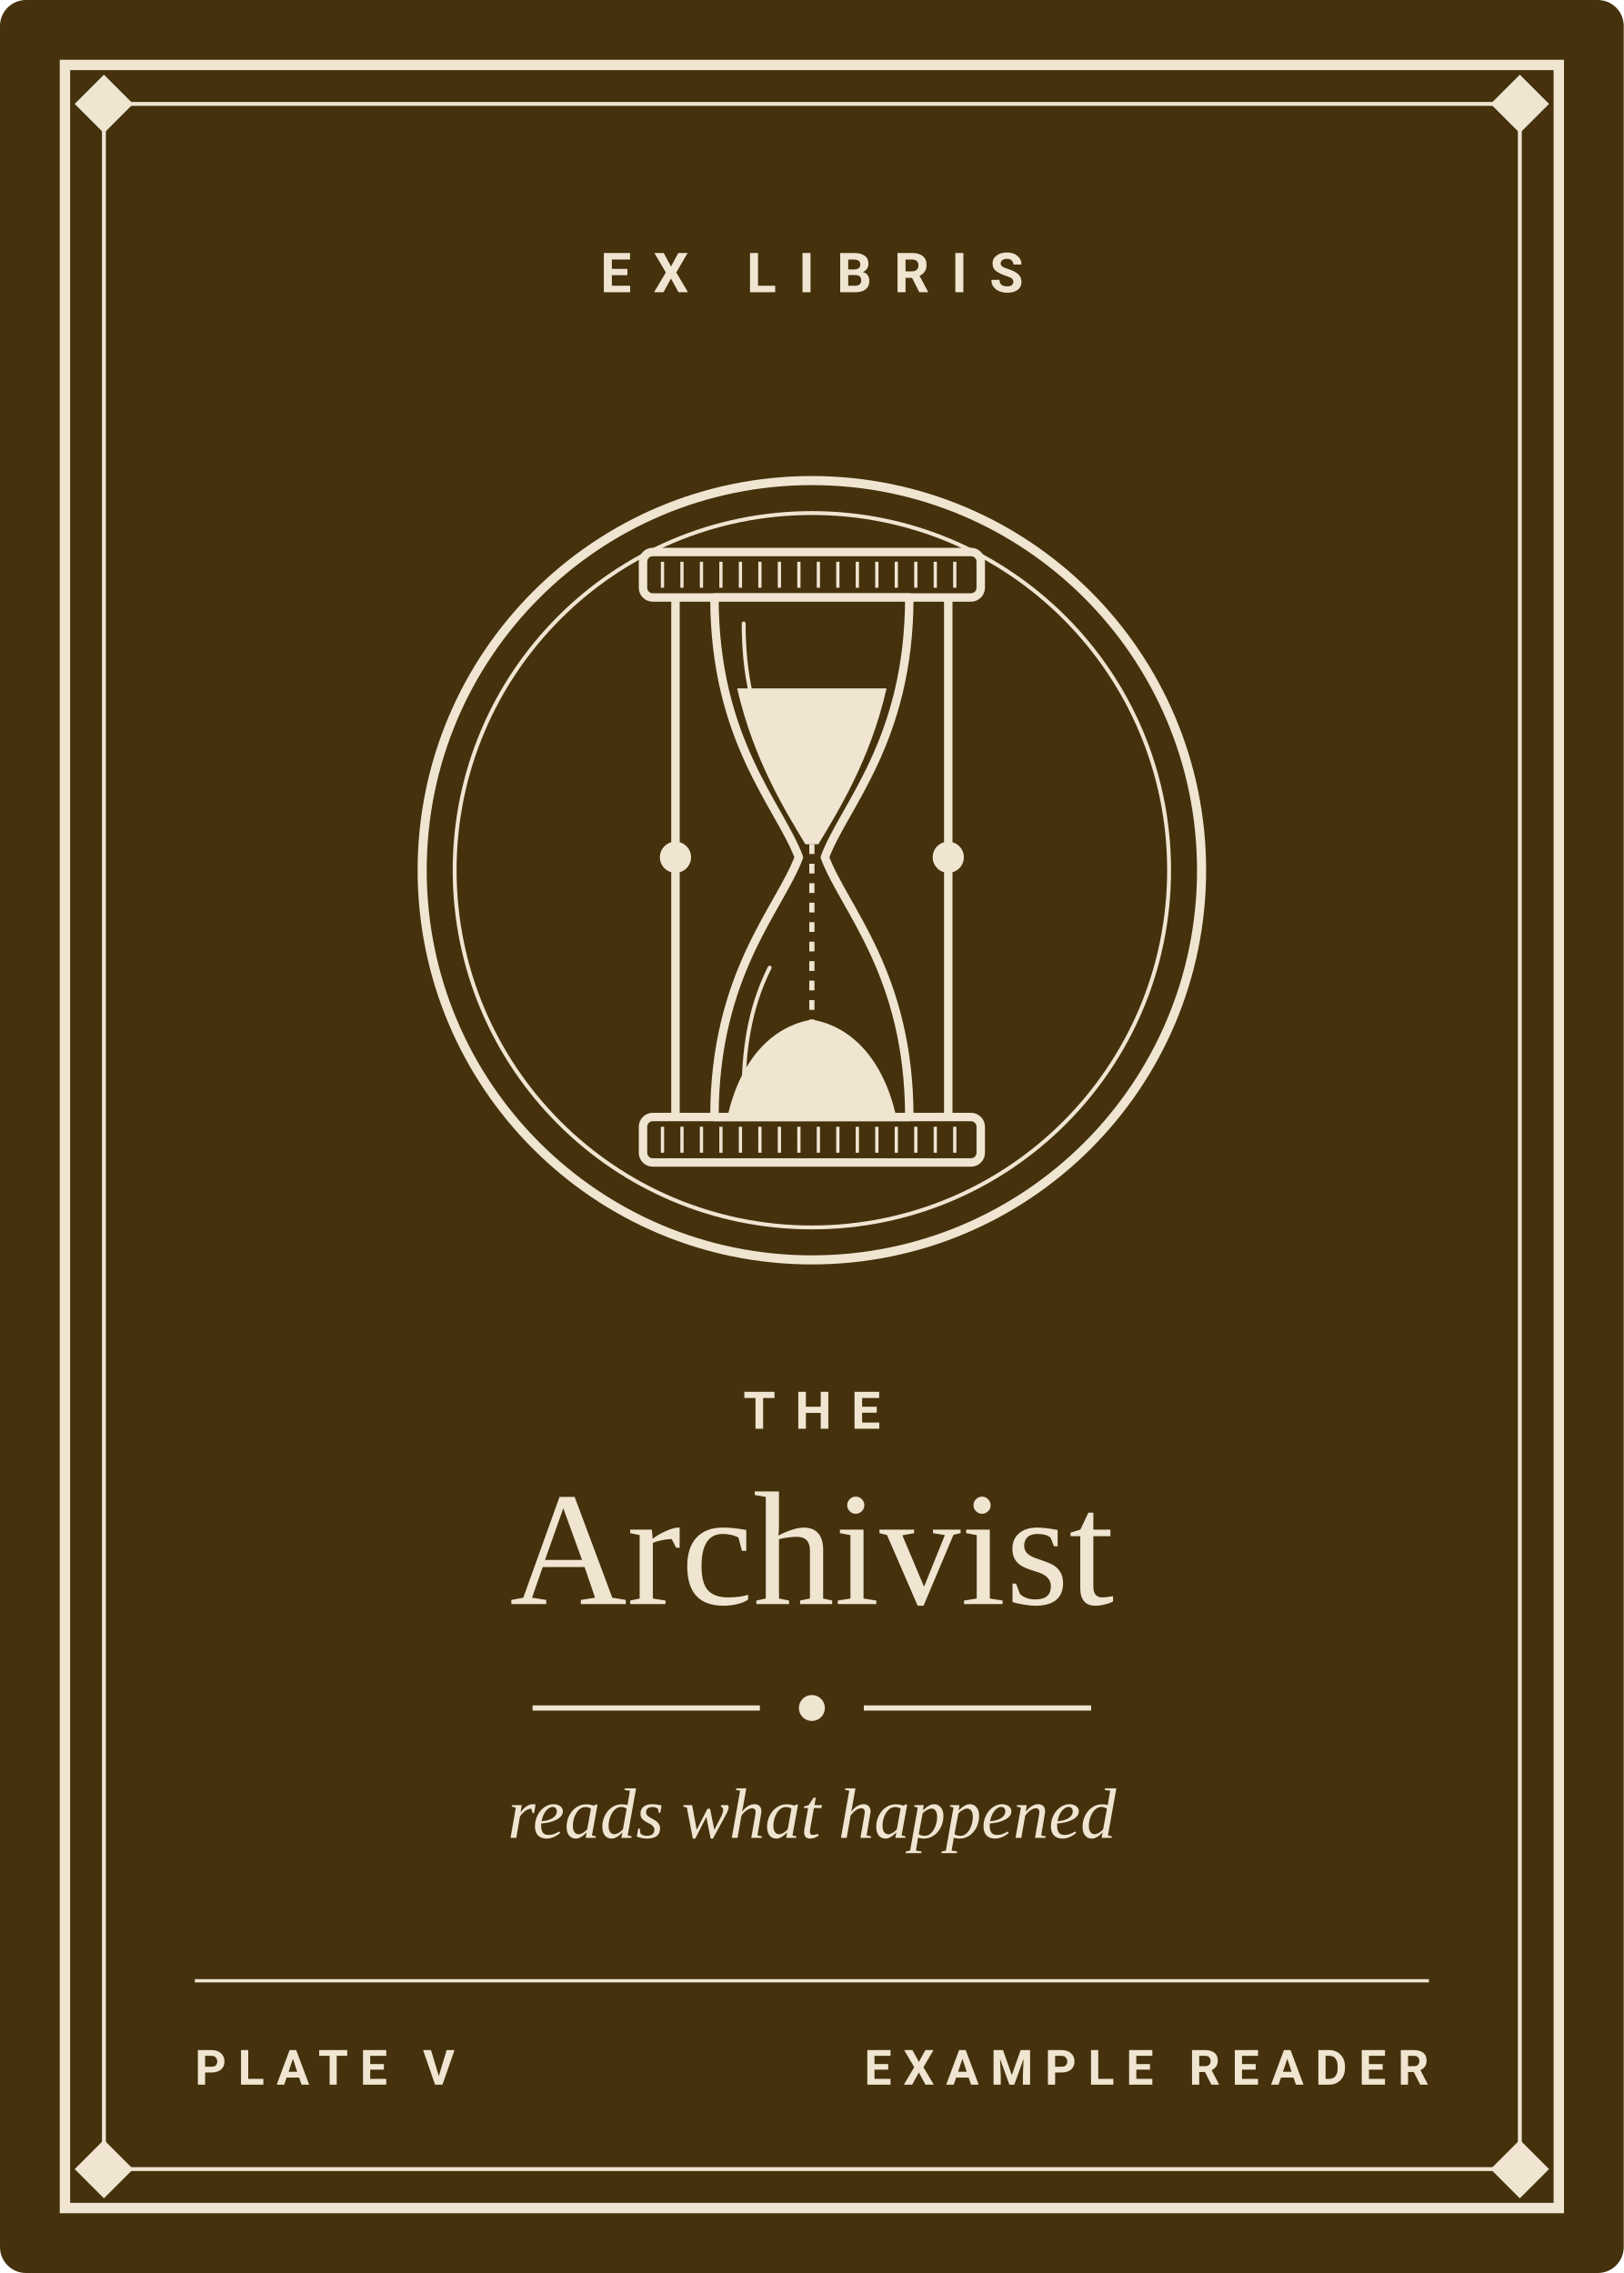
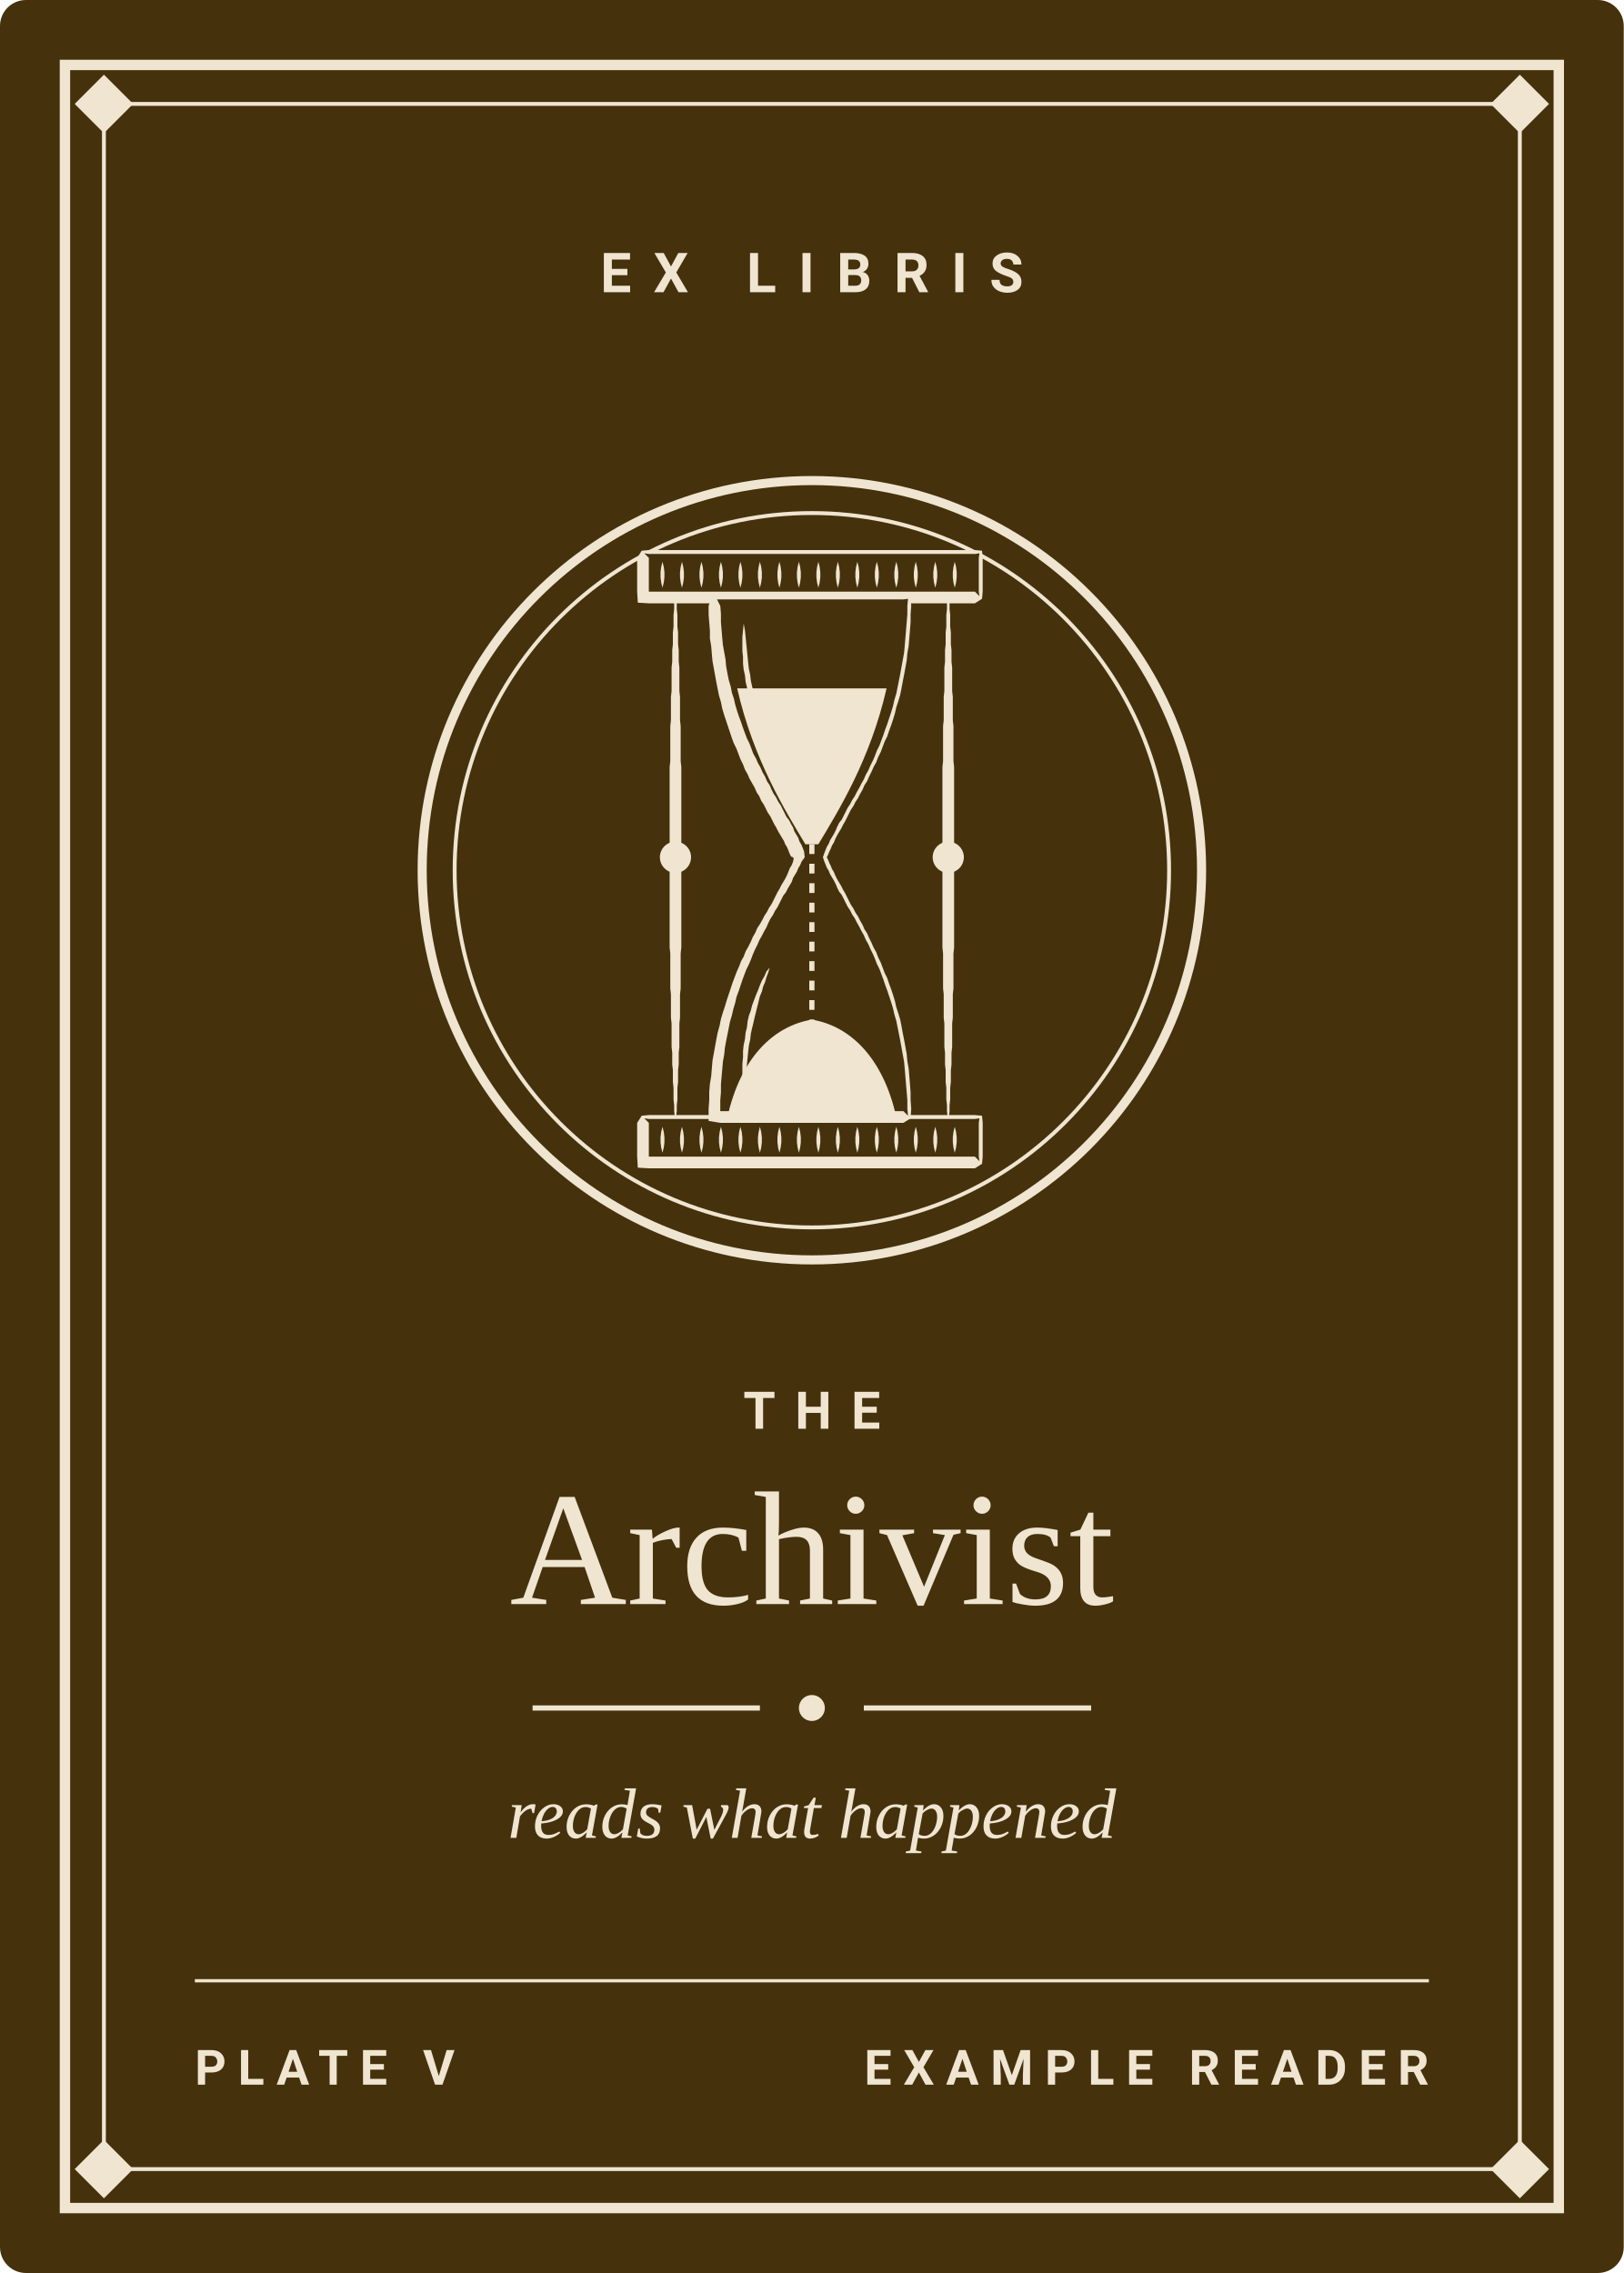
<svg xmlns="http://www.w3.org/2000/svg" class="plate id-arch" viewBox="0 0 250 350" width="250" height="350" role="img" aria-label="The Archivist reader card">
  <style>.pg,.pgf,.gg{fill:#45310c}.pl{stroke:#efe5d1;fill:none}.pf,.pt,.gd,.gi{fill:#efe5d1}.pgl{fill:#45310c;stroke:#efe5d1}.pgs,.gr,.gs{stroke:#45310c;fill:none}.gk{stroke:#efe5d1;fill:none}</style>
  <rect class="pg" width="250" height="350" rx="4" />
  <rect class="pl" x="10" y="10" width="230" height="330" stroke-width="1.6" />
  <rect class="pl" x="16" y="16" width="218" height="318" stroke-width=".6" />
  <path class="pf" d="M16 11.5L20.5 16L16 20.5L11.5 16ZM234 11.5L238.5 16L234 20.5L229.5 16ZM16 329.5L20.5 334L16 338.5L11.5 334ZM234 329.5L238.5 334L234 338.5L229.5 334Z" />
  <text class="pt" x="125" y="45" text-anchor="middle" font-size="8.5" letter-spacing="3.4" font-family="-apple-system, BlinkMacSystemFont, 'Segoe UI', Roboto, sans-serif" font-weight="600">EX LIBRIS</text>
  <circle class="pl" cx="125" cy="134" r="60" stroke-width="1.4" />
  <circle class="pl" cx="125" cy="134" r="55" stroke-width=".6" />
-   <rect class="pgl" x="99" y="85" width="52" height="7" rx="1.5" stroke-width="1.3" />
-   <rect class="pgl" x="99" y="172" width="52" height="7" rx="1.5" stroke-width="1.3" />
-   <path class="pl" d="M102 86.5V90.5M102 173.5V177.5M105 86.5V90.5M105 173.5V177.5M108 86.5V90.5M108 173.5V177.5M111 86.5V90.5M111 173.5V177.5M114 86.5V90.5M114 173.5V177.5M117 86.5V90.5M117 173.5V177.5M120 86.5V90.5M120 173.5V177.5M123 86.5V90.5M123 173.5V177.5M126 86.5V90.5M126 173.5V177.5M129 86.5V90.5M129 173.5V177.5M132 86.5V90.5M132 173.5V177.5M135 86.5V90.5M135 173.5V177.5M138 86.5V90.5M138 173.5V177.5M141 86.5V90.5M141 173.5V177.5M144 86.5V90.5M144 173.5V177.5M147 86.5V90.5M147 173.5V177.5" stroke-width=".5" />
-   <path class="pl" d="M104 92V172M146 92V172" stroke-width="1.3" />
+   <path class="pgf" d="M99 85H151V92H99Z" />
+   <path class="pf" d="M99.2 85.2L99.9 85.3L100.8 85.3L101.7 85.3L102.6 85.3L103.5 85.3L104.4 85.3L105.3 85.3L106.2 85.3L107.1 85.3L108 85.3L108.9 85.3L109.8 85.3L110.7 85.3L111.6 85.3L112.4 85.3L113.3 85.3L114.2 85.3L115.1 85.3L116 85.3L116.9 85.3L117.8 85.3L118.7 85.3L119.6 85.3L120.5 85.3L121.4 85.3L122.3 85.3L123.2 85.3L124.1 85.3L125 85.3L125.9 85.3L126.8 85.3L127.7 85.3L128.6 85.3L129.5 85.3L130.4 85.3L131.3 85.3L132.2 85.3L133.1 85.3L134 85.3L134.9 85.3L135.8 85.3L136.7 85.3L137.6 85.3L138.4 85.3L139.3 85.3L140.2 85.3L141.1 85.3L142 85.3L142.9 85.3L143.8 85.3L144.7 85.3L145.6 85.3L146.5 85.3L147.4 85.3L148.3 85.3L149.2 85.3L150.1 85.3L150.8 85.2L150.7 85.9L150.7 86.8L150.7 87.6L150.7 88.5L150.7 89.4L150.7 90.3L150.7 91.1L150.8 91.8L150.1 91.1L149.2 91.1L148.3 91.1L147.4 91.1L146.5 91.1L145.6 91.1L144.7 91.1L143.8 91.1L142.9 91.1L142 91.1L141.1 91.1L140.2 91.1L139.3 91.1L138.4 91.1L137.6 91.1L136.7 91.1L135.8 91.1L134.9 91.1L134 91.1L133.1 91.1L132.2 91.1L131.3 91.1L130.4 91.1L129.5 91.1L128.6 91.1L127.7 91.1L126.8 91.1L125.9 91.1L125 91.1L124.1 91.1L123.2 91.1L122.3 91.1L121.4 91.1L120.5 91.1L119.6 91.1L118.7 91.1L117.8 91.1L116.9 91.1L116 91.1L115.1 91.1L114.2 91.1L113.3 91.1L112.4 91.1L111.6 91.1L110.7 91.1L109.8 91.1L108.9 91.1L108 91.1L107.1 91.1L106.2 91.1L105.3 91.1L104.4 91.1L103.5 91.1L102.6 91.1L101.7 91.1L100.8 91.1L99.9 91.1L99.8 91.2L99.9 91.1L99.9 90.3L99.9 89.4L99.9 88.5L99.9 87.6L99.9 86.8L99.9 85.9ZM98.1 85.9L98.1 86.8L98.1 87.6L98.1 88.5L98.1 89.4L98.1 90.3L98.1 91.1L98.2 92.8L99.9 92.9L100.8 92.9L101.7 92.9L102.6 92.9L103.5 92.9L104.4 92.9L105.3 92.9L106.2 92.9L107.1 92.9L108 92.9L108.9 92.9L109.8 92.9L110.7 92.9L111.6 92.9L112.4 92.9L113.3 92.9L114.2 92.9L115.1 92.9L116 92.9L116.9 92.9L117.8 92.9L118.7 92.9L119.6 92.9L120.5 92.9L121.4 92.9L122.3 92.9L123.2 92.9L124.1 92.9L125 92.9L125.9 92.9L126.8 92.9L127.7 92.9L128.6 92.9L129.5 92.9L130.4 92.9L131.3 92.9L132.2 92.9L133.1 92.9L134 92.9L134.9 92.9L135.8 92.9L136.7 92.9L137.6 92.9L138.4 92.9L139.3 92.9L140.2 92.9L141.1 92.9L142 92.9L142.9 92.9L143.8 92.9L144.7 92.9L145.6 92.9L146.5 92.9L147.4 92.9L148.3 92.9L149.2 92.9L150.1 92.9L151.2 92.2L151.3 91.1L151.3 90.3L151.3 89.4L151.3 88.5L151.3 87.6L151.3 86.8L151.3 85.9L151.2 84.8L150.1 84.7L149.2 84.7L148.3 84.7L147.4 84.7L146.5 84.7L145.6 84.7L144.7 84.7L143.8 84.7L142.9 84.7L142 84.7L141.1 84.7L140.2 84.7L139.3 84.7L138.4 84.7L137.6 84.7L136.7 84.7L135.8 84.7L134.9 84.7L134 84.7L133.1 84.7L132.2 84.7L131.3 84.7L130.4 84.7L129.5 84.7L128.6 84.7L127.7 84.7L126.8 84.7L125.9 84.7L125 84.7L124.1 84.7L123.2 84.7L122.3 84.7L121.4 84.7L120.5 84.7L119.6 84.7L118.7 84.7L117.8 84.7L116.9 84.7L116 84.7L115.1 84.7L114.2 84.7L113.3 84.7L112.4 84.7L111.6 84.7L110.7 84.7L109.8 84.7L108.9 84.7L108 84.7L107.1 84.7L106.2 84.7L105.3 84.7L104.4 84.7L103.5 84.7L102.6 84.7L101.7 84.7L100.8 84.7L99.9 84.7L98.8 84.8Z" />
+   <path class="pgf" d="M99 172H151V179H99Z" />
+   <path class="pf" d="M99.2 172.2L99.9 172.3L100.8 172.3L101.7 172.3L102.6 172.3L103.5 172.3L104.4 172.3L105.3 172.3L106.2 172.3L107.1 172.3L108 172.3L108.9 172.3L109.8 172.3L110.7 172.3L111.6 172.3L112.4 172.3L113.3 172.3L114.2 172.3L115.1 172.3L116 172.3L116.9 172.3L117.8 172.3L118.7 172.3L119.6 172.3L120.5 172.3L121.4 172.3L122.3 172.3L123.2 172.3L124.1 172.3L125 172.3L125.9 172.3L126.8 172.3L127.7 172.3L128.6 172.3L129.5 172.3L130.4 172.3L131.3 172.3L132.2 172.3L133.1 172.3L134 172.3L134.9 172.3L135.8 172.3L136.7 172.3L137.6 172.3L138.4 172.3L139.3 172.3L140.2 172.3L141.1 172.3L142 172.3L142.9 172.3L143.8 172.3L144.7 172.3L145.6 172.3L146.5 172.3L147.4 172.3L148.3 172.3L149.2 172.3L150.1 172.3L150.8 172.2L150.7 172.9L150.7 173.8L150.7 174.6L150.7 175.5L150.7 176.4L150.7 177.3L150.7 178.1L150.8 178.8L150.1 178.1L149.2 178.1L148.3 178.1L147.4 178.1L146.5 178.1L145.6 178.1L144.7 178.1L143.8 178.1L142.9 178.1L142 178.1L141.1 178.1L140.2 178.1L139.3 178.1L138.4 178.1L137.6 178.1L136.7 178.1L135.8 178.1L134.9 178.1L134 178.1L133.1 178.1L132.2 178.1L131.3 178.1L130.4 178.1L129.5 178.1L128.6 178.1L127.7 178.1L126.8 178.1L125.9 178.1L125 178.1L124.1 178.1L123.2 178.1L122.3 178.1L121.4 178.1L120.5 178.1L119.6 178.1L118.7 178.1L117.8 178.1L116.9 178.1L116 178.1L115.1 178.1L114.2 178.1L113.3 178.1L112.4 178.1L111.6 178.1L110.7 178.1L109.8 178.1L108.9 178.1L108 178.1L107.1 178.1L106.2 178.1L105.3 178.1L104.4 178.1L103.5 178.1L102.6 178.1L101.7 178.1L100.8 178.1L99.9 178.1L99.8 178.2L99.9 178.1L99.9 177.3L99.9 176.4L99.9 175.5L99.9 174.6L99.9 173.8L99.9 172.9ZM98.1 172.9L98.1 173.8L98.1 174.6L98.1 175.5L98.1 176.4L98.1 177.3L98.1 178.1L98.2 179.8L99.9 179.9L100.8 179.9L101.7 179.9L102.6 179.9L103.5 179.9L104.4 179.9L105.3 179.9L106.2 179.9L107.1 179.9L108 179.9L108.9 179.9L109.8 179.9L110.7 179.9L111.6 179.9L112.4 179.9L113.3 179.9L114.2 179.9L115.1 179.9L116 179.9L116.9 179.9L117.8 179.9L118.7 179.9L119.6 179.9L120.5 179.9L121.4 179.9L122.3 179.9L123.2 179.9L124.1 179.9L125 179.9L125.9 179.9L126.8 179.9L127.7 179.9L128.6 179.9L129.5 179.9L130.4 179.9L131.3 179.9L132.2 179.9L133.1 179.9L134 179.9L134.9 179.9L135.8 179.9L136.7 179.9L137.6 179.9L138.4 179.9L139.3 179.9L140.2 179.9L141.1 179.9L142 179.9L142.9 179.9L143.8 179.9L144.7 179.9L145.6 179.9L146.5 179.9L147.4 179.9L148.3 179.9L149.2 179.9L150.1 179.9L151.2 179.2L151.3 178.1L151.3 177.3L151.3 176.4L151.3 175.5L151.3 174.6L151.3 173.8L151.3 172.9L151.2 171.8L150.1 171.7L149.2 171.7L148.3 171.7L147.4 171.7L146.5 171.7L145.6 171.7L144.7 171.7L143.8 171.7L142.9 171.7L142 171.7L141.1 171.7L140.2 171.7L139.3 171.7L138.4 171.7L137.6 171.7L136.7 171.7L135.8 171.7L134.9 171.7L134 171.7L133.1 171.7L132.2 171.7L131.3 171.7L130.4 171.7L129.5 171.7L128.6 171.7L127.7 171.7L126.8 171.7L125.9 171.7L125 171.7L124.1 171.7L123.2 171.7L122.3 171.7L121.4 171.7L120.5 171.7L119.6 171.7L118.7 171.7L117.8 171.7L116.9 171.7L116 171.7L115.1 171.7L114.2 171.7L113.3 171.7L112.4 171.7L111.6 171.7L110.7 171.7L109.8 171.7L108.9 171.7L108 171.7L107.1 171.7L106.2 171.7L105.3 171.7L104.4 171.7L103.5 171.7L102.6 171.7L101.7 171.7L100.8 171.7L99.9 171.7L98.8 171.8Z" />
+   <path class="pf" d="M102 86.5L101.8 87.3L101.7 88.1L101.7 88.9L101.8 89.7L102 90.5L102 90.5L102.2 89.7L102.3 88.9L102.3 88.1L102.2 87.3L102 86.5ZM102 173.5L101.8 174.3L101.7 175.1L101.7 175.9L101.8 176.7L102 177.5L102 177.5L102.2 176.7L102.3 175.9L102.3 175.1L102.2 174.3L102 173.5ZM105 86.5L104.8 87.3L104.7 88.1L104.7 88.9L104.8 89.7L105 90.5L105 90.5L105.2 89.7L105.3 88.9L105.3 88.1L105.2 87.3L105 86.5ZM105 173.5L104.8 174.3L104.7 175.1L104.7 175.9L104.8 176.7L105 177.5L105 177.5L105.2 176.7L105.3 175.9L105.3 175.1L105.2 174.3L105 173.5ZM108 86.5L107.8 87.3L107.7 88.1L107.7 88.9L107.8 89.7L108 90.5L108 90.5L108.2 89.7L108.3 88.9L108.3 88.1L108.2 87.3L108 86.5ZM108 173.5L107.8 174.3L107.7 175.1L107.7 175.9L107.8 176.7L108 177.5L108 177.5L108.2 176.7L108.3 175.9L108.3 175.1L108.2 174.3L108 173.5ZM111 86.5L110.8 87.3L110.7 88.1L110.7 88.9L110.8 89.7L111 90.5L111 90.5L111.2 89.7L111.3 88.9L111.3 88.1L111.2 87.3L111 86.5ZM111 173.5L110.8 174.3L110.7 175.1L110.7 175.9L110.8 176.7L111 177.5L111 177.5L111.2 176.7L111.3 175.9L111.3 175.1L111.2 174.3L111 173.5ZM114 86.5L113.8 87.3L113.7 88.1L113.7 88.9L113.8 89.7L114 90.5L114 90.5L114.2 89.7L114.3 88.9L114.3 88.1L114.2 87.3L114 86.5ZM114 173.5L113.8 174.3L113.7 175.1L113.7 175.9L113.8 176.7L114 177.5L114 177.5L114.2 176.7L114.3 175.9L114.3 175.1L114.2 174.3L114 173.5ZM117 86.5L116.8 87.3L116.7 88.1L116.7 88.9L116.8 89.7L117 90.5L117 90.5L117.2 89.7L117.3 88.9L117.3 88.1L117.2 87.3L117 86.5ZM117 173.5L116.8 174.3L116.7 175.1L116.7 175.9L116.8 176.7L117 177.5L117 177.5L117.2 176.7L117.3 175.9L117.3 175.1L117.2 174.3L117 173.5ZM120 86.5L119.8 87.3L119.7 88.1L119.7 88.9L119.8 89.7L120 90.5L120 90.5L120.2 89.7L120.3 88.9L120.3 88.1L120.2 87.3L120 86.5ZM120 173.5L119.8 174.3L119.7 175.1L119.7 175.9L119.8 176.7L120 177.5L120 177.5L120.2 176.7L120.3 175.9L120.3 175.1L120.2 174.3L120 173.5ZM123 86.5L122.8 87.3L122.7 88.1L122.7 88.9L122.8 89.7L123 90.5L123 90.5L123.2 89.7L123.3 88.9L123.3 88.1L123.2 87.3L123 86.5ZM123 173.5L122.8 174.3L122.7 175.1L122.7 175.9L122.8 176.7L123 177.5L123 177.5L123.2 176.7L123.3 175.9L123.3 175.1L123.2 174.3L123 173.5ZM126 86.5L125.8 87.3L125.7 88.1L125.7 88.9L125.8 89.7L126 90.5L126 90.5L126.2 89.7L126.3 88.9L126.3 88.1L126.2 87.3L126 86.5ZM126 173.5L125.8 174.3L125.7 175.1L125.7 175.9L125.8 176.7L126 177.5L126 177.5L126.2 176.7L126.3 175.9L126.3 175.1L126.2 174.3L126 173.5ZM129 86.5L128.8 87.3L128.7 88.1L128.7 88.9L128.8 89.7L129 90.5L129 90.5L129.2 89.7L129.3 88.9L129.3 88.1L129.2 87.3L129 86.5ZM129 173.5L128.8 174.3L128.7 175.1L128.7 175.9L128.8 176.7L129 177.5L129 177.5L129.2 176.7L129.3 175.9L129.3 175.1L129.2 174.3L129 173.5ZM132 86.5L131.8 87.3L131.7 88.1L131.7 88.9L131.8 89.7L132 90.5L132 90.5L132.2 89.7L132.3 88.9L132.3 88.1L132.2 87.3L132 86.5ZM132 173.5L131.8 174.3L131.7 175.1L131.7 175.9L131.8 176.7L132 177.5L132 177.5L132.2 176.7L132.3 175.9L132.3 175.1L132.2 174.3L132 173.5ZM135 86.5L134.8 87.3L134.7 88.1L134.7 88.9L134.8 89.7L135 90.5L135 90.5L135.2 89.7L135.3 88.9L135.3 88.1L135.2 87.3L135 86.5ZM135 173.5L134.8 174.3L134.7 175.1L134.7 175.9L134.8 176.7L135 177.5L135 177.5L135.2 176.7L135.3 175.9L135.3 175.1L135.2 174.3L135 173.5ZM138 86.5L137.8 87.3L137.7 88.1L137.7 88.9L137.8 89.7L138 90.5L138 90.5L138.2 89.7L138.3 88.9L138.3 88.1L138.2 87.3L138 86.5ZM138 173.5L137.8 174.3L137.7 175.1L137.7 175.9L137.8 176.7L138 177.5L138 177.5L138.2 176.7L138.3 175.9L138.3 175.1L138.2 174.3L138 173.5ZM141 86.5L140.8 87.3L140.7 88.1L140.7 88.9L140.8 89.7L141 90.5L141 90.5L141.2 89.7L141.3 88.9L141.3 88.1L141.2 87.3L141 86.5ZM141 173.5L140.8 174.3L140.7 175.1L140.7 175.9L140.8 176.7L141 177.5L141 177.5L141.2 176.7L141.3 175.9L141.3 175.1L141.2 174.3L141 173.5ZM144 86.5L143.8 87.3L143.7 88.1L143.7 88.9L143.8 89.7L144 90.5L144 90.5L144.2 89.7L144.3 88.9L144.3 88.1L144.2 87.3L144 86.5ZM144 173.5L143.8 174.3L143.7 175.1L143.7 175.9L143.8 176.7L144 177.5L144 177.5L144.2 176.7L144.3 175.9L144.3 175.1L144.2 174.3L144 173.5ZM147 86.5L146.8 87.3L146.7 88.1L146.7 88.9L146.8 89.7L147 90.5L147 90.5L147.2 89.7L147.3 88.9L147.3 88.1L147.2 87.3L147 86.5ZM147 173.5L146.8 174.3L146.7 175.1L146.7 175.9L146.8 176.7L147 177.5L147 177.5L147.2 176.7L147.3 175.9L147.3 175.1L147.2 174.3L147 173.5Z" />
+   <path class="pf" d="M103.9 92L103.8 92.9L103.8 93.8L103.7 94.7L103.7 95.6L103.7 96.5L103.6 97.4L103.6 98.3L103.6 99.2L103.5 100.1L103.5 101L103.5 101.9L103.4 102.8L103.4 103.7L103.4 104.6L103.4 105.5L103.4 106.4L103.3 107.3L103.3 108.2L103.3 109.1L103.3 110L103.3 110.9L103.2 111.8L103.2 112.7L103.2 113.6L103.2 114.5L103.2 115.4L103.2 116.3L103.2 117.2L103.1 118.1L103.1 119L103.1 119.9L103.1 120.8L103.1 121.7L103.1 122.6L103.1 123.5L103.1 124.4L103.1 125.3L103.1 126.2L103.1 127.1L103.1 128L103.1 128.9L103.1 129.8L103.1 130.7L103.1 131.6L103.1 132.4L103.1 133.3L103.1 134.2L103.1 135.1L103.1 136L103.1 136.9L103.1 137.8L103.1 138.7L103.1 139.6L103.1 140.5L103.1 141.4L103.1 142.3L103.1 143.2L103.1 144.1L103.1 145L103.1 145.9L103.2 146.8L103.2 147.7L103.2 148.6L103.2 149.5L103.2 150.4L103.2 151.3L103.2 152.2L103.3 153.1L103.3 154L103.3 154.9L103.3 155.8L103.3 156.7L103.4 157.6L103.4 158.5L103.4 159.4L103.4 160.3L103.4 161.2L103.5 162.1L103.5 163L103.5 163.9L103.6 164.8L103.6 165.7L103.6 166.6L103.7 167.5L103.7 168.4L103.7 169.3L103.8 170.2L103.8 171.1L103.9 172L104.1 172L104.2 171.1L104.2 170.2L104.3 169.3L104.3 168.4L104.3 167.5L104.4 166.6L104.4 165.7L104.4 164.8L104.5 163.9L104.5 163L104.5 162.1L104.6 161.2L104.6 160.3L104.6 159.4L104.6 158.5L104.6 157.6L104.7 156.7L104.7 155.8L104.7 154.9L104.7 154L104.7 153.1L104.8 152.2L104.8 151.3L104.8 150.4L104.8 149.5L104.8 148.6L104.8 147.7L104.8 146.8L104.9 145.9L104.9 145L104.9 144.1L104.9 143.2L104.9 142.3L104.9 141.4L104.9 140.5L104.9 139.6L104.9 138.7L104.9 137.8L104.9 136.9L104.9 136L104.9 135.1L104.9 134.2L104.9 133.3L104.9 132.4L104.9 131.6L104.9 130.7L104.9 129.8L104.9 128.9L104.9 128L104.9 127.1L104.9 126.2L104.9 125.3L104.9 124.4L104.9 123.5L104.9 122.6L104.9 121.7L104.9 120.8L104.9 119.9L104.9 119L104.9 118.1L104.8 117.2L104.8 116.3L104.8 115.4L104.8 114.5L104.8 113.6L104.8 112.7L104.8 111.8L104.7 110.9L104.7 110L104.7 109.1L104.7 108.2L104.7 107.3L104.6 106.4L104.6 105.5L104.6 104.6L104.6 103.7L104.6 102.8L104.5 101.9L104.5 101L104.5 100.1L104.4 99.2L104.4 98.3L104.4 97.4L104.3 96.5L104.3 95.6L104.3 94.7L104.2 93.8L104.2 92.9L104.1 92ZM145.9 92L145.8 92.9L145.8 93.8L145.7 94.7L145.7 95.6L145.7 96.5L145.6 97.4L145.6 98.3L145.6 99.2L145.5 100.1L145.5 101L145.5 101.9L145.4 102.8L145.4 103.7L145.4 104.6L145.4 105.5L145.4 106.4L145.3 107.3L145.3 108.2L145.3 109.1L145.3 110L145.3 110.9L145.2 111.8L145.2 112.7L145.2 113.6L145.2 114.5L145.2 115.4L145.2 116.3L145.2 117.2L145.1 118.1L145.1 119L145.1 119.9L145.1 120.8L145.1 121.7L145.1 122.6L145.1 123.5L145.1 124.4L145.1 125.3L145.1 126.2L145.1 127.1L145.1 128L145.1 128.9L145.1 129.8L145.1 130.7L145.1 131.6L145.1 132.4L145.1 133.3L145.1 134.2L145.1 135.1L145.1 136L145.1 136.9L145.1 137.8L145.1 138.7L145.1 139.6L145.1 140.5L145.1 141.4L145.1 142.3L145.1 143.2L145.1 144.1L145.1 145L145.1 145.9L145.2 146.8L145.2 147.7L145.2 148.6L145.2 149.5L145.2 150.4L145.2 151.3L145.2 152.2L145.3 153.1L145.3 154L145.3 154.9L145.3 155.8L145.3 156.7L145.4 157.6L145.4 158.5L145.4 159.4L145.4 160.3L145.4 161.2L145.5 162.1L145.5 163L145.5 163.9L145.6 164.8L145.6 165.7L145.6 166.6L145.7 167.5L145.7 168.4L145.7 169.3L145.8 170.2L145.8 171.1L145.9 172L146.1 172L146.2 171.1L146.2 170.2L146.3 169.3L146.3 168.4L146.3 167.5L146.4 166.6L146.4 165.7L146.4 164.8L146.5 163.9L146.5 163L146.5 162.1L146.6 161.2L146.6 160.3L146.6 159.4L146.6 158.5L146.6 157.6L146.7 156.7L146.7 155.8L146.7 154.9L146.7 154L146.7 153.1L146.8 152.2L146.8 151.3L146.8 150.4L146.8 149.5L146.8 148.6L146.8 147.7L146.8 146.8L146.9 145.9L146.9 145L146.9 144.1L146.9 143.2L146.9 142.3L146.9 141.4L146.9 140.5L146.9 139.6L146.9 138.7L146.9 137.8L146.9 136.9L146.9 136L146.9 135.1L146.9 134.2L146.9 133.3L146.9 132.4L146.9 131.6L146.9 130.7L146.9 129.8L146.9 128.9L146.9 128L146.9 127.1L146.9 126.2L146.9 125.3L146.9 124.4L146.9 123.5L146.9 122.6L146.9 121.7L146.9 120.8L146.9 119.9L146.9 119L146.9 118.1L146.8 117.2L146.8 116.3L146.8 115.4L146.8 114.5L146.8 113.6L146.8 112.7L146.8 111.8L146.7 110.9L146.7 110L146.7 109.1L146.7 108.2L146.7 107.3L146.6 106.4L146.6 105.5L146.6 104.6L146.6 103.7L146.6 102.8L146.5 101.9L146.5 101L146.5 100.1L146.4 99.2L146.4 98.3L146.4 97.4L146.3 96.5L146.3 95.6L146.3 94.7L146.2 93.8L146.2 92.9L146.1 92Z" />
  <circle class="pf" cx="104" cy="132" r="2.4" />
  <circle class="pf" cx="146" cy="132" r="2.4" />
-   <path class="pgl" d="M110 92C110 114 120 124 123 132C120 140 110 150 110 172H140C140 150 130 140 127 132C130 124 140 114 140 92Z" stroke-width="1.3" stroke-linejoin="round" />
+   <path class="pgf" d="M110 92C110 114 120 124 123 132C120 140 110 150 110 172H140C140 150 130 140 127 132C130 124 140 114 140 92Z" />
+   <path class="pf" d="M109.6 91.7L109.1 93.3L109.1 94.6L109.2 95.9L109.3 97.1L109.3 98.3L109.5 99.5L109.6 100.7L109.7 101.8L109.9 102.9L110.1 104L110.3 105.1L110.5 106.1L110.7 107.1L111 108.1L111.2 109.1L111.5 110.1L111.8 111L112.1 111.9L112.4 112.8L112.7 113.7L113 114.5L113.4 115.3L113.7 116.1L114 116.9L114.4 117.7L114.7 118.5L115.1 119.2L115.4 119.9L115.8 120.6L116.2 121.3L116.5 122L116.9 122.6L117.2 123.3L117.6 123.9L117.9 124.5L118.2 125.1L118.6 125.7L118.9 126.3L119.2 126.9L119.5 127.4L119.8 128L120.1 128.5L120.4 129L120.7 129.5L120.9 130L121.2 130.5L121.4 131L121.6 131.5L121.8 131.9L122.1 132L122.2 132.2L122.1 132.7L121.9 133.2L121.6 133.7L121.4 134.2L121.2 134.7L120.9 135.3L120.6 135.8L120.3 136.3L120 136.9L119.7 137.4L119.4 138L119.1 138.6L118.8 139.2L118.4 139.8L118.1 140.4L117.7 141L117.4 141.6L117 142.3L116.6 142.9L116.3 143.6L115.9 144.3L115.6 145L115.2 145.8L114.8 146.5L114.5 147.3L114.1 148L113.8 148.8L113.4 149.7L113.1 150.5L112.8 151.3L112.5 152.2L112.2 153.1L111.9 154L111.6 155L111.3 155.9L111 156.9L110.8 157.9L110.5 159L110.3 160L110.1 161.1L109.9 162.2L109.7 163.3L109.6 164.5L109.5 165.7L109.3 166.9L109.2 168.1L109.2 169.4L109.1 170.7L109.1 172.6L110.9 172.9L111.8 172.9L112.6 172.9L113.5 172.9L114.4 172.9L115.3 172.9L116.2 172.9L117.1 172.9L117.9 172.9L118.8 172.9L119.7 172.9L120.6 172.9L121.5 172.9L122.4 172.9L123.2 172.9L124.1 172.9L125 172.9L125.9 172.9L126.8 172.9L127.6 172.9L128.5 172.9L129.4 172.9L130.3 172.9L131.2 172.9L132.1 172.9L132.9 172.9L133.8 172.9L134.7 172.9L135.6 172.9L136.5 172.9L137.4 172.9L138.2 172.9L139.1 172.9L140.2 172.2L140.3 170.7L140.2 169.4L140.2 168.2L140.1 166.9L140 165.7L139.9 164.5L139.7 163.4L139.6 162.3L139.4 161.2L139.2 160.1L139 159.1L138.8 158L138.6 157L138.3 156L138 155.1L137.8 154.2L137.5 153.2L137.2 152.3L136.9 151.5L136.6 150.6L136.2 149.8L135.9 149L135.6 148.2L135.2 147.4L134.9 146.6L134.5 145.9L134.2 145.2L133.8 144.4L133.5 143.7L133.1 143.1L132.8 142.4L132.4 141.7L132.1 141.1L131.7 140.5L131.4 139.9L131 139.3L130.7 138.7L130.4 138.1L130.1 137.5L129.8 137L129.5 136.4L129.2 135.9L128.9 135.4L128.6 134.8L128.4 134.3L128.1 133.8L127.9 133.3L127.7 132.9L127.5 132.4L127.3 132L127.5 131.6L127.7 131.1L127.9 130.7L128.1 130.2L128.4 129.7L128.6 129.2L128.9 128.6L129.2 128.1L129.5 127.6L129.8 127L130.1 126.5L130.4 125.9L130.7 125.3L131 124.7L131.4 124.1L131.7 123.5L132.1 122.9L132.4 122.3L132.8 121.6L133.1 120.9L133.5 120.3L133.8 119.6L134.2 118.8L134.5 118.1L134.9 117.4L135.2 116.6L135.6 115.8L135.9 115L136.2 114.2L136.6 113.4L136.9 112.5L137.2 111.7L137.5 110.8L137.8 109.8L138 108.9L138.3 108L138.6 107L138.8 106L139 104.9L139.2 103.9L139.4 102.8L139.6 101.7L139.7 100.6L139.9 99.5L140 98.3L140.1 97.1L140.2 95.8L140.2 94.6L140.3 93.3L140.2 91.8L139.1 91.7L138.2 91.7L137.4 91.7L136.5 91.7L135.6 91.7L134.7 91.7L133.8 91.7L132.9 91.7L132.1 91.7L131.2 91.7L130.3 91.7L129.4 91.7L128.5 91.7L127.6 91.7L126.8 91.7L125.9 91.7L125 91.7L124.1 91.7L123.2 91.7L122.4 91.7L121.5 91.7L120.6 91.7L119.7 91.7L118.8 91.7L117.9 91.7L117.1 91.7L116.2 91.7L115.3 91.7L114.4 91.7L113.5 91.7L112.6 91.7L111.8 91.7L110.9 91.7ZM110.9 92.3L111.8 92.3L112.6 92.3L113.5 92.3L114.4 92.3L115.3 92.3L116.2 92.3L117.1 92.3L117.9 92.3L118.8 92.3L119.7 92.3L120.6 92.3L121.5 92.3L122.4 92.3L123.2 92.3L124.1 92.3L125 92.3L125.9 92.3L126.8 92.3L127.6 92.3L128.5 92.3L129.4 92.3L130.3 92.3L131.2 92.3L132.1 92.3L132.9 92.3L133.8 92.3L134.7 92.3L135.6 92.3L136.5 92.3L137.4 92.3L138.2 92.3L139.1 92.3L139.8 92.2L139.7 93.3L139.7 94.6L139.6 95.8L139.5 97L139.4 98.2L139.3 99.4L139.2 100.5L139 101.6L138.8 102.7L138.6 103.8L138.4 104.8L138.2 105.8L138 106.8L137.7 107.8L137.5 108.7L137.2 109.7L136.9 110.6L136.6 111.5L136.3 112.3L136 113.2L135.7 114L135.4 114.8L135 115.6L134.7 116.4L134.4 117.1L134 117.9L133.7 118.6L133.3 119.3L133 120L132.6 120.7L132.3 121.3L131.9 122L131.6 122.6L131.2 123.2L130.9 123.8L130.5 124.4L130.2 125L129.9 125.6L129.6 126.2L129.2 126.7L128.9 127.3L128.7 127.8L128.4 128.4L128.1 128.9L127.8 129.4L127.6 129.9L127.3 130.4L127.1 130.9L126.9 131.4L126.7 132L126.9 132.6L127.1 133.1L127.3 133.6L127.6 134.1L127.8 134.6L128.1 135.1L128.4 135.6L128.7 136.2L128.9 136.7L129.2 137.3L129.6 137.8L129.9 138.4L130.2 139L130.5 139.6L130.9 140.2L131.2 140.8L131.6 141.4L131.9 142L132.3 142.7L132.6 143.3L133 144L133.3 144.7L133.7 145.4L134 146.1L134.4 146.9L134.7 147.6L135 148.4L135.4 149.2L135.7 150L136 150.8L136.3 151.7L136.6 152.5L136.9 153.4L137.2 154.3L137.5 155.3L137.7 156.2L138 157.2L138.2 158.2L138.4 159.2L138.6 160.2L138.8 161.3L139 162.4L139.2 163.5L139.3 164.6L139.4 165.8L139.5 167L139.6 168.2L139.7 169.4L139.7 170.7L139.8 171.8L139.1 171.1L138.2 171.1L137.4 171.1L136.5 171.1L135.6 171.1L134.7 171.1L133.8 171.1L132.9 171.1L132.1 171.1L131.2 171.1L130.3 171.1L129.4 171.1L128.5 171.1L127.6 171.1L126.8 171.1L125.9 171.1L125 171.1L124.1 171.1L123.2 171.1L122.4 171.1L121.5 171.1L120.6 171.1L119.7 171.1L118.8 171.1L117.9 171.1L117.1 171.1L116.2 171.1L115.3 171.1L114.4 171.1L113.5 171.1L112.6 171.1L111.8 171.1L110.9 171.1L110.9 171.4L110.9 170.7L110.9 169.4L111 168.2L111 167L111.1 165.8L111.2 164.7L111.3 163.5L111.5 162.4L111.6 161.4L111.8 160.3L112 159.3L112.2 158.3L112.4 157.3L112.7 156.3L112.9 155.4L113.2 154.4L113.4 153.5L113.7 152.7L114 151.8L114.3 150.9L114.6 150.1L114.9 149.3L115.3 148.5L115.6 147.8L115.9 147L116.2 146.3L116.6 145.5L116.9 144.8L117.3 144.1L117.6 143.5L118 142.8L118.3 142.1L118.6 141.5L119 140.9L119.3 140.3L119.7 139.7L120 139.1L120.3 138.5L120.6 137.9L121 137.4L121.3 136.8L121.6 136.3L121.9 135.8L122.1 135.2L122.4 134.7L122.7 134.2L122.9 133.7L123.2 133.2L123.4 132.7L123.9 132L123.8 131.1L123.6 130.6L123.4 130.1L123.1 129.6L122.9 129L122.6 128.5L122.3 128L122.1 127.4L121.8 126.9L121.5 126.3L121.1 125.8L120.8 125.2L120.5 124.6L120.2 124L119.8 123.4L119.5 122.8L119.1 122.2L118.8 121.6L118.5 120.9L118.1 120.3L117.8 119.6L117.4 118.9L117.1 118.2L116.7 117.5L116.4 116.8L116 116.1L115.7 115.3L115.4 114.5L115 113.7L114.7 112.9L114.4 112.1L114.1 111.2L113.8 110.4L113.5 109.5L113.2 108.5L113 107.6L112.7 106.7L112.5 105.7L112.2 104.7L112 103.7L111.8 102.6L111.7 101.5L111.5 100.4L111.3 99.3L111.2 98.2L111.1 97L111 95.8L111 94.5L110.9 93.3L110.4 92.3Z" />
  <path class="pf" d="M113.5 106C116 117 121 125 124 130H126C129 125 134 117 136.5 106Z" />
  <path class="pl" d="M125 130V160" stroke-width=".8" stroke-dasharray="1.5 1.5" />
  <path class="pf" d="M112 172C114 163 119 158 125 157C131 158 136 163 138 172Z" />
-   <path class="pl" d="M114.5 96C114.5 104 116 110 118.5 115M114.5 168C114.5 160 116 154 118.5 149" stroke-width=".6" stroke-linecap="round" />
+   <path class="pf" d="M114.5 96L114.4 97.1L114.3 98.1L114.3 99.2L114.3 100.2L114.4 101.2L114.4 102.2L114.5 103.1L114.7 104L114.8 105L115 105.8L115.1 106.7L115.3 107.6L115.6 108.4L115.8 109.2L116.1 110L116.4 110.8L116.7 111.5L117 112.3L117.3 113L117.7 113.7L118 114.4L118.5 115L118.5 115L118.3 114.3L118 113.5L117.8 112.8L117.5 112.1L117.3 111.3L117 110.6L116.8 109.8L116.6 109L116.4 108.2L116.2 107.4L116 106.5L115.8 105.7L115.6 104.8L115.5 103.9L115.3 103L115.2 102.1L115.1 101.1L115 100.1L114.9 99.1L114.8 98.1L114.7 97.1L114.5 96ZM114.5 168L114.7 166.9L114.8 165.9L114.9 164.9L115 163.9L115.1 162.9L115.2 161.9L115.3 161L115.5 160.1L115.6 159.2L115.8 158.3L116 157.5L116.2 156.6L116.4 155.8L116.6 155L116.8 154.2L117 153.4L117.3 152.7L117.5 151.9L117.8 151.2L118 150.5L118.3 149.7L118.5 149L118.5 149L118 149.6L117.7 150.3L117.3 151L117 151.7L116.7 152.5L116.4 153.2L116.1 154L115.8 154.8L115.6 155.6L115.3 156.4L115.1 157.3L115 158.2L114.8 159L114.7 160L114.5 160.9L114.4 161.8L114.4 162.8L114.3 163.8L114.3 164.8L114.3 165.9L114.4 166.9L114.5 168Z" />
  <text class="pt" x="125" y="220" text-anchor="middle" font-size="8" letter-spacing="3" font-family="-apple-system, BlinkMacSystemFont, 'Segoe UI', Roboto, sans-serif" font-weight="600">THE</text>
  <text class="pt" x="125" y="247" text-anchor="middle" font-size="25" font-family="'Playfair Display', Georgia, 'Times New Roman', serif">Archivist</text>
  <path class="pl" d="M82 263H117M133 263H168" stroke-width=".8" />
  <circle class="pf" cx="125" cy="263" r="2" />
  <text class="pt" x="125" y="283" text-anchor="middle" font-size="11" font-style="italic" font-family="'Playfair Display', Georgia, 'Times New Roman', serif">reads what happened</text>
  <path class="pl" d="M30 305H220" stroke-width=".5" />
  <text class="pt" x="30" y="321" font-size="7.5" letter-spacing="1.8" font-family="-apple-system, BlinkMacSystemFont, 'Segoe UI', Roboto, sans-serif" font-weight="600">PLATE V</text>
  <text class="pt" x="220" y="321" text-anchor="end" font-size="7.5" letter-spacing="1.8" font-family="-apple-system, BlinkMacSystemFont, 'Segoe UI', Roboto, sans-serif" font-weight="600">EXAMPLE READER</text>
</svg>
